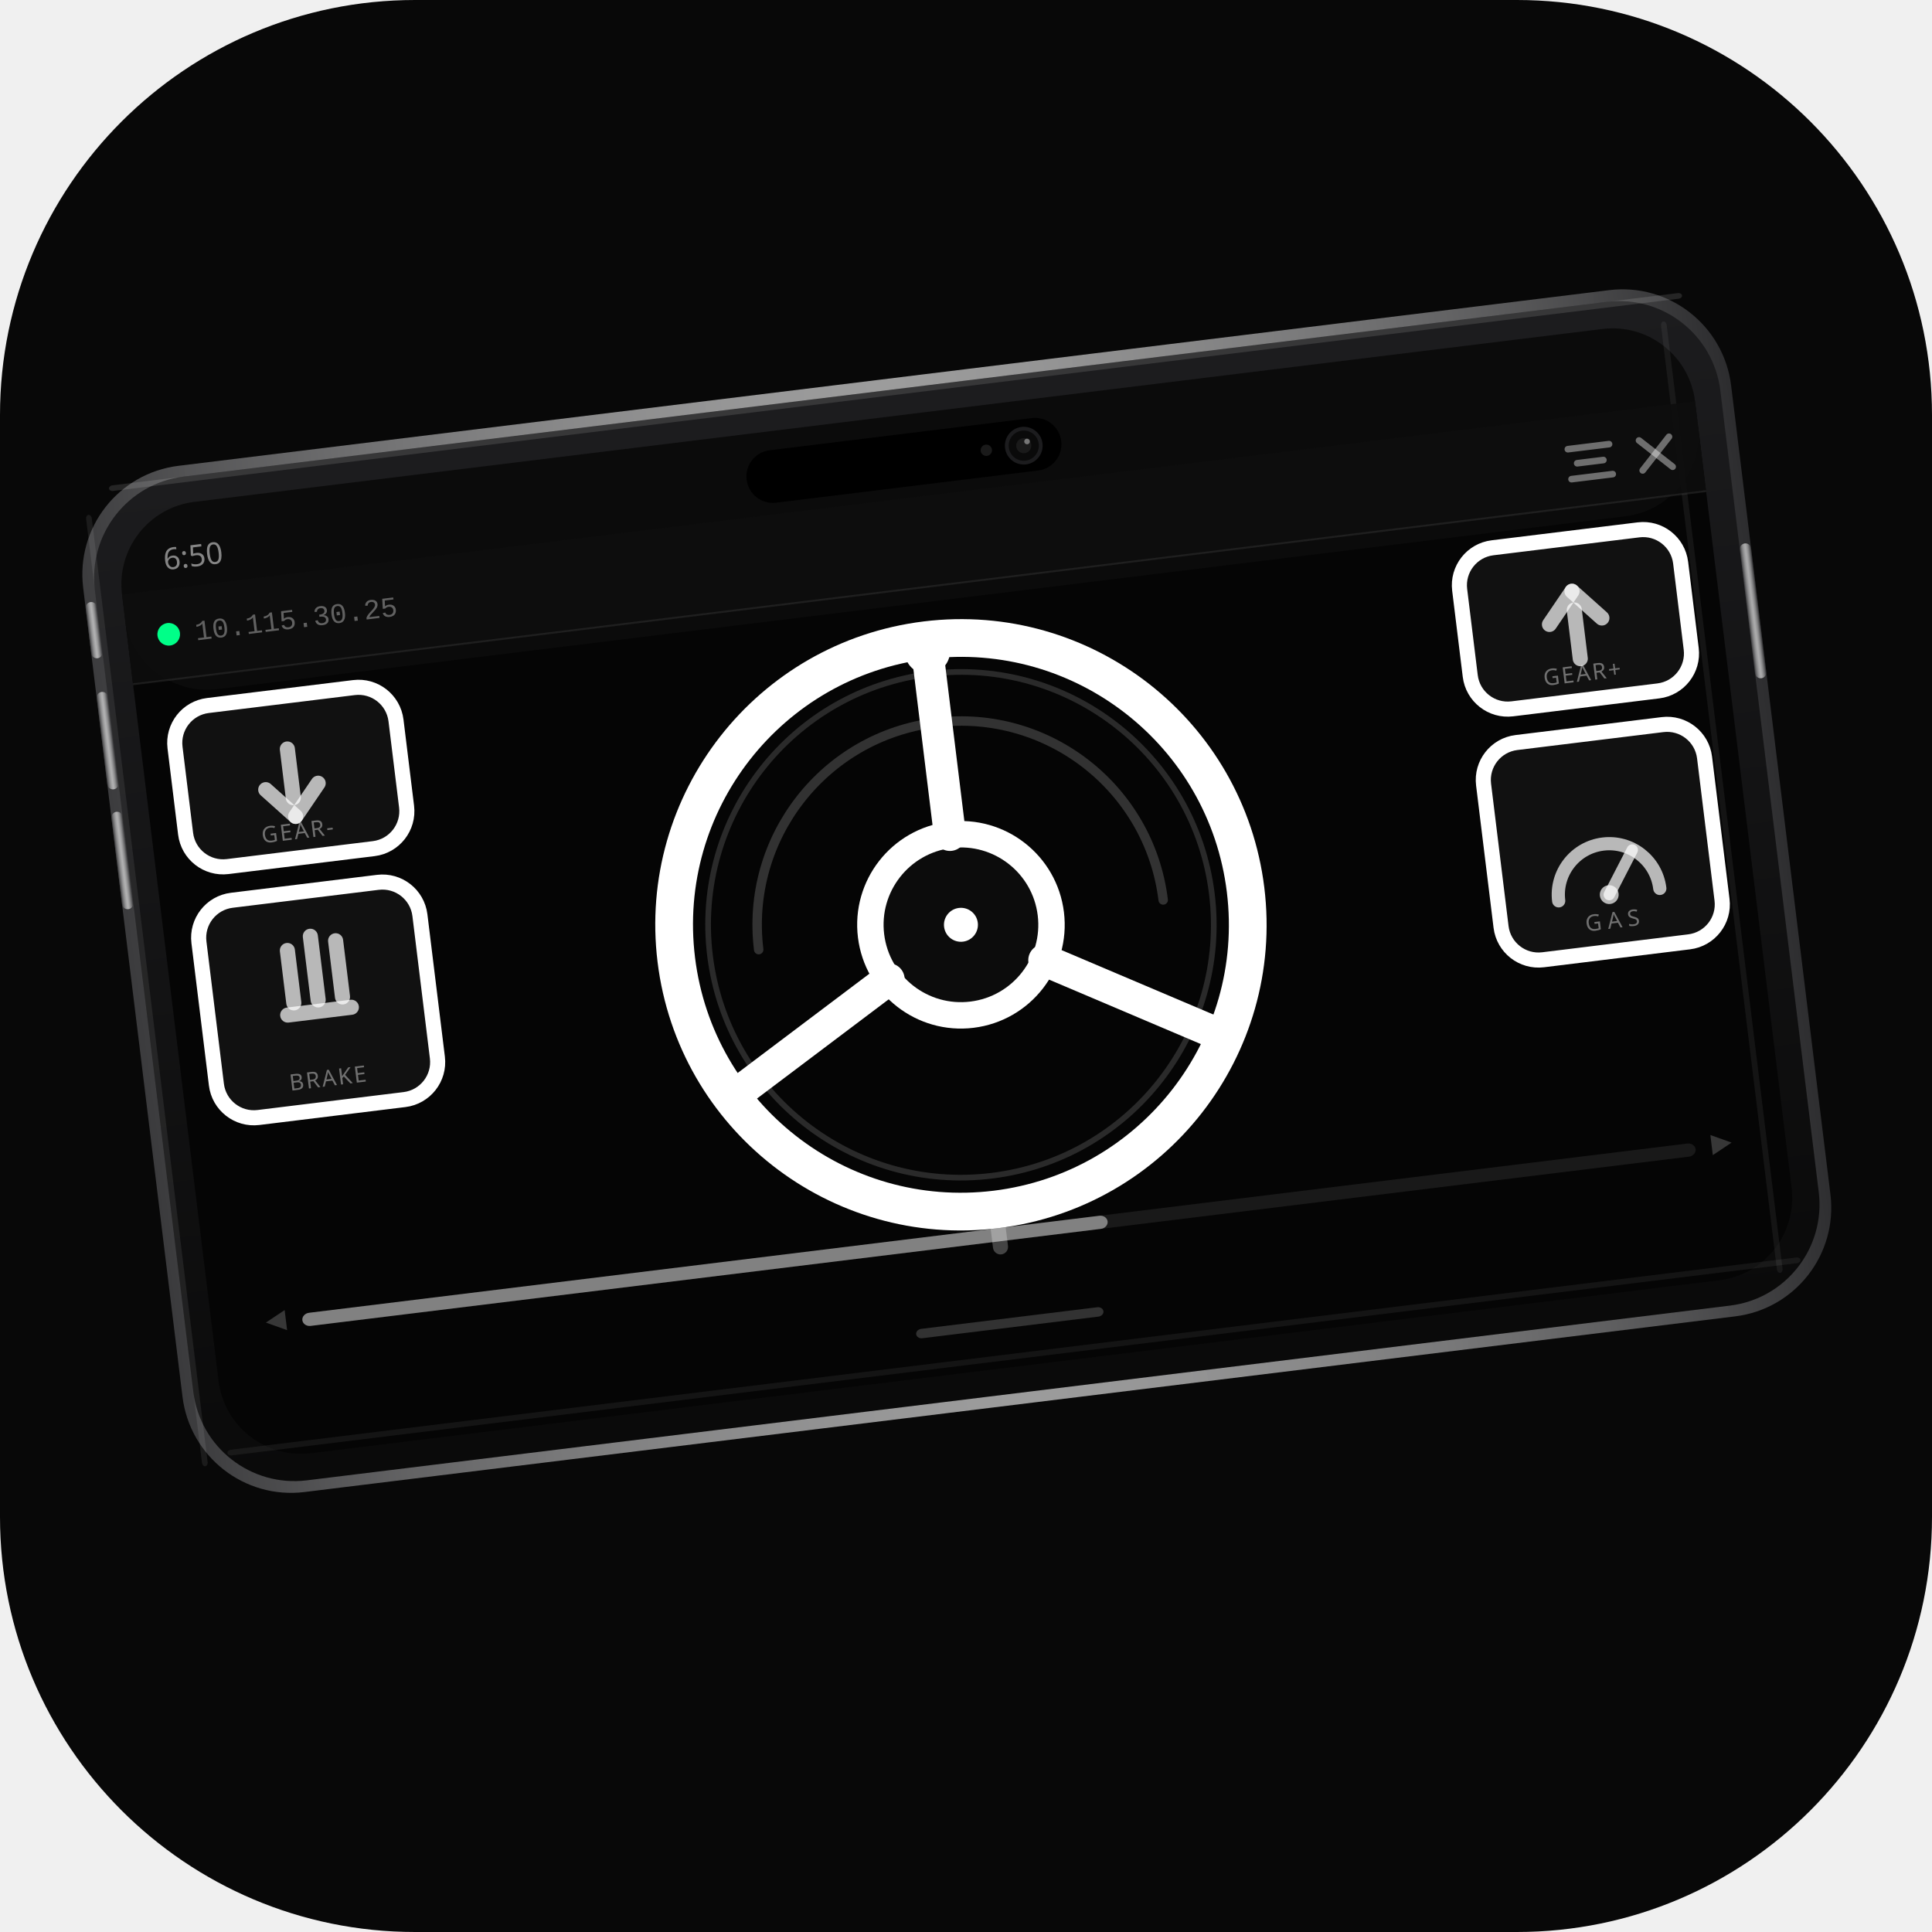
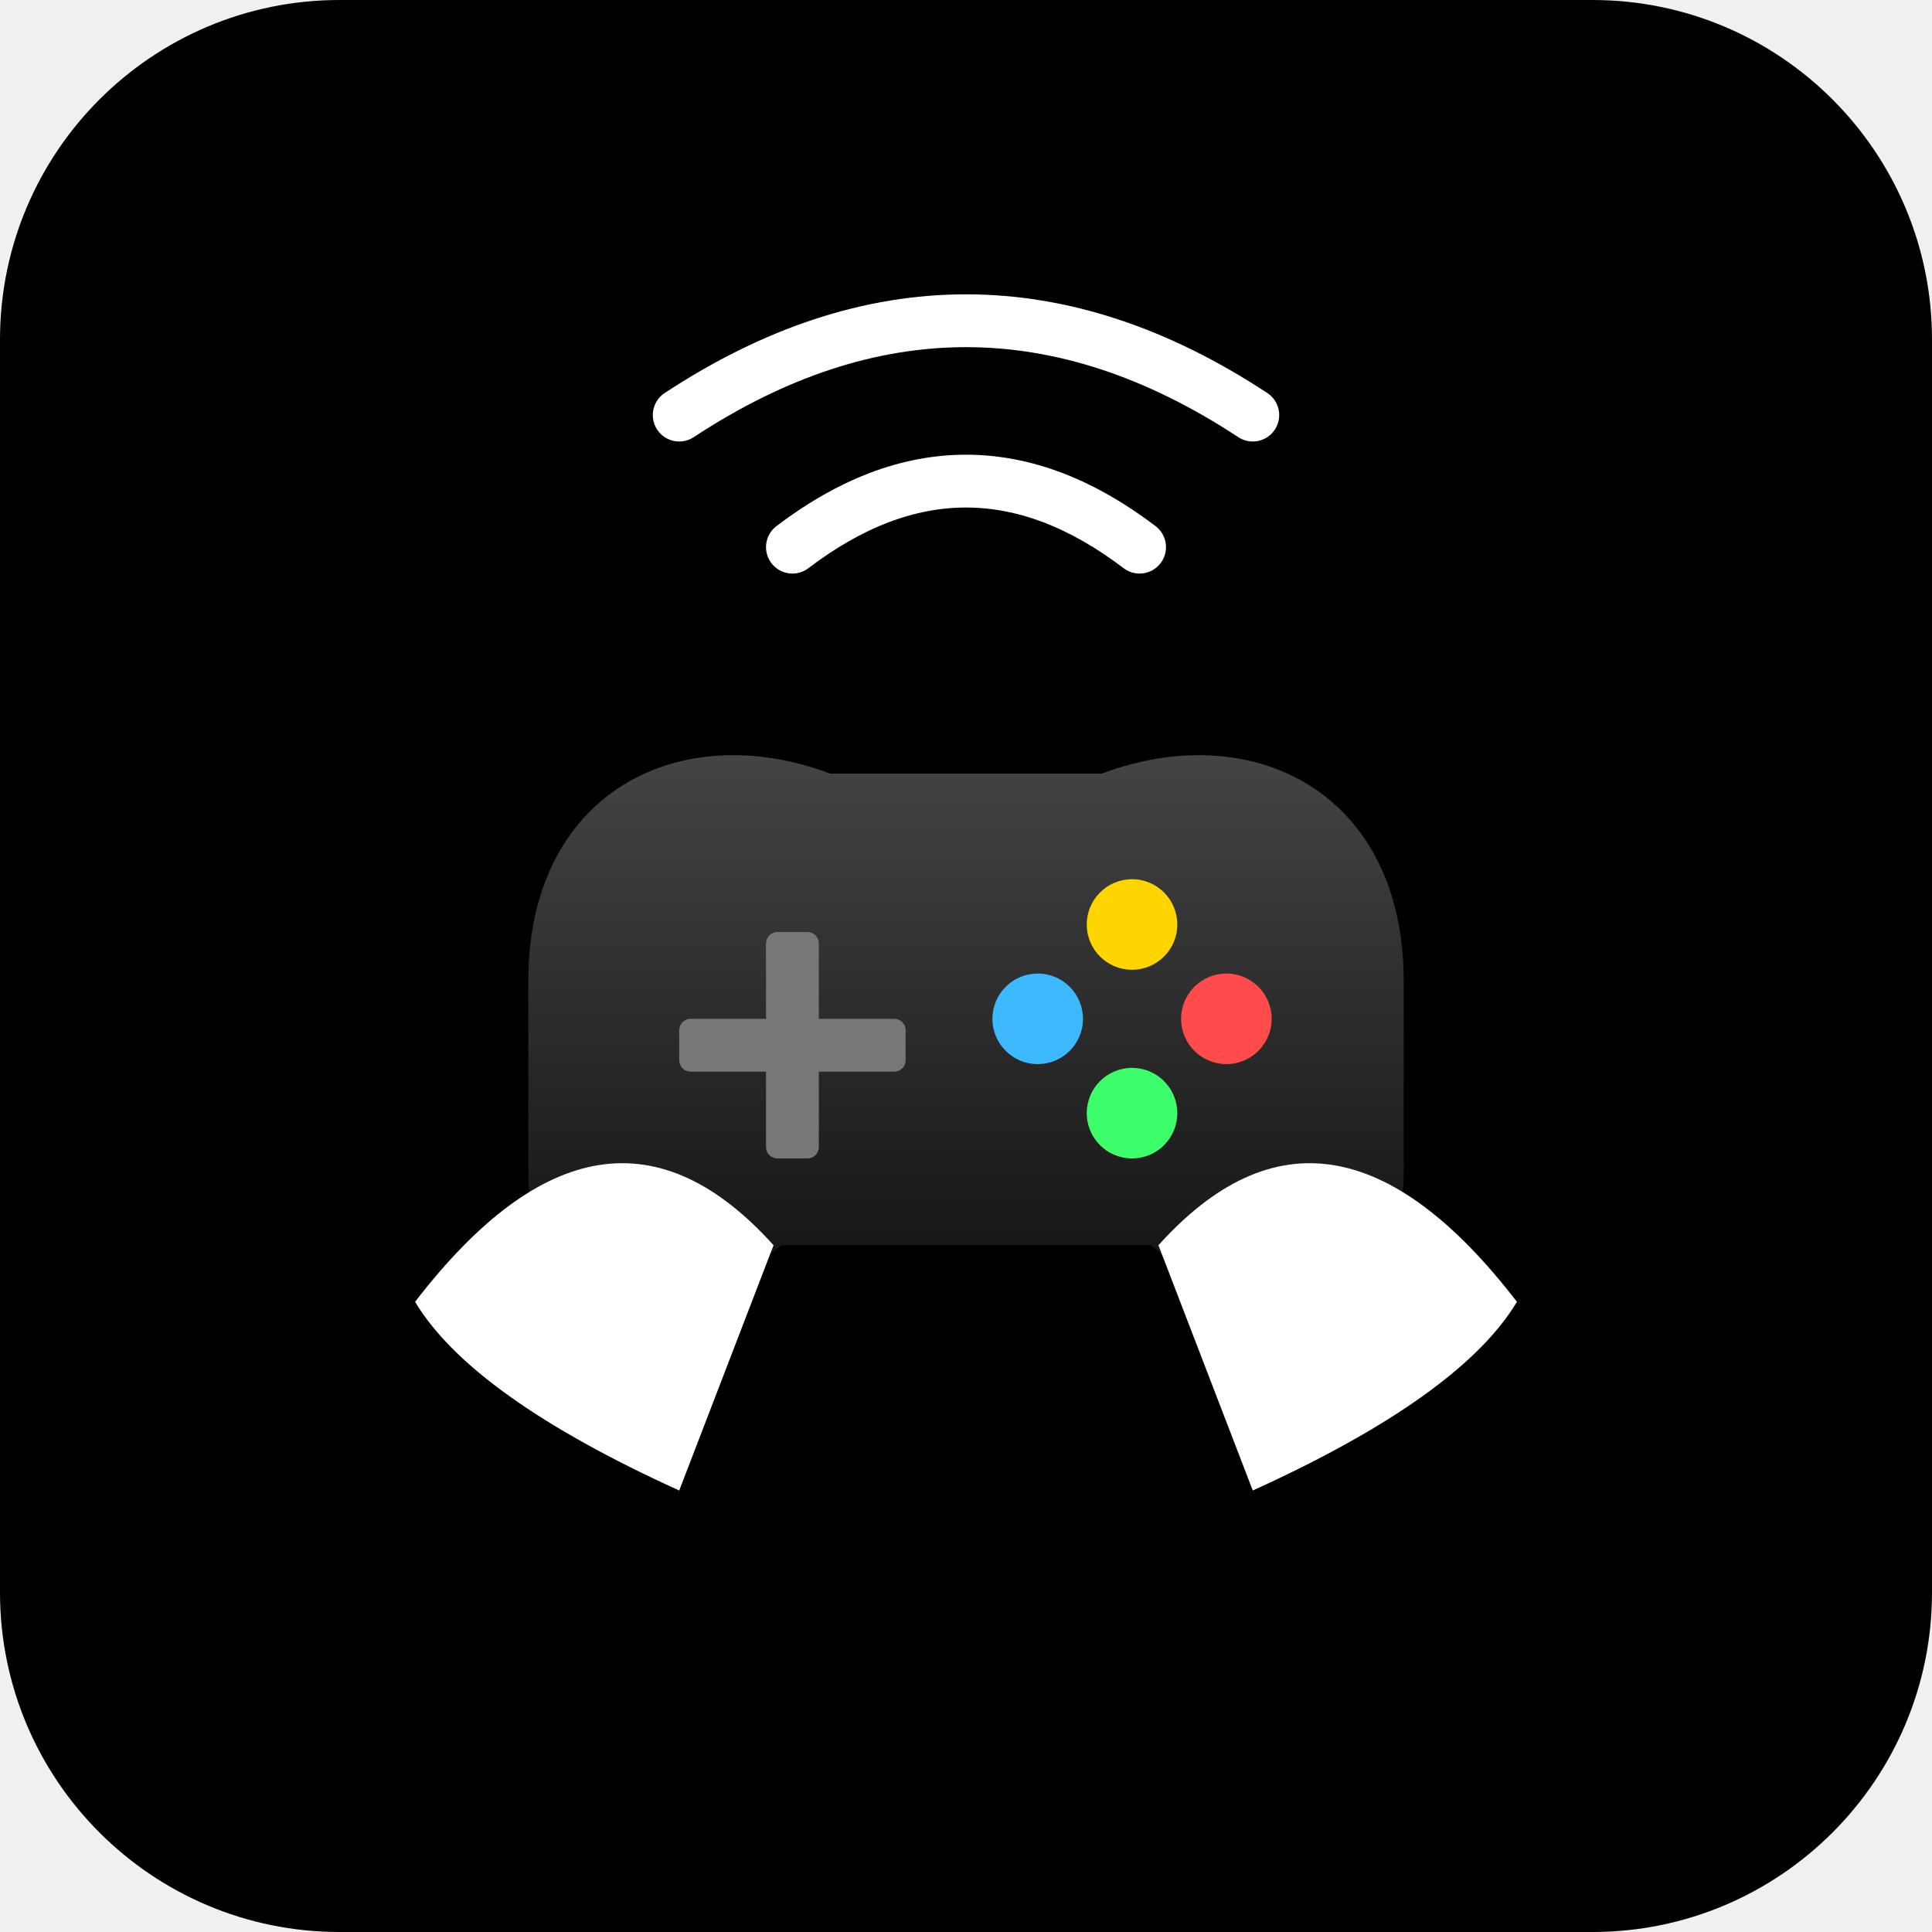
- <svg xmlns="http://www.w3.org/2000/svg" viewBox="0 0 1024 1024">
+ <svg xmlns="http://www.w3.org/2000/svg" viewBox="0 0 512 512">
  <defs>
-     <clipPath id="cl">
-       <rect width="1024" height="1024" rx="220" />
-     </clipPath>
-     <linearGradient id="phonegrad" x1="0%" y1="0%" x2="0%" y2="100%">
-       <stop offset="0%" stop-color="#1C1C1E" />
-       <stop offset="100%" stop-color="#0A0A0A" />
-     </linearGradient>
-     <linearGradient id="sidegrad" x1="0%" y1="0%" x2="100%" y2="0%">
-       <stop offset="0%" stop-color="#3A3A3C" />
-       <stop offset="50%" stop-color="#FFFFFF" stop-opacity="0.6" />
-       <stop offset="100%" stop-color="#2C2C2E" />
+     <linearGradient id="pad" x1="0" y1="0" x2="0" y2="1">
+       <stop offset="0%" stop-color="#444" />
+       <stop offset="100%" stop-color="#111" />
    </linearGradient>
  </defs>
-   <g clip-path="url(#cl)">
-     <rect width="1024" height="1024" fill="#080808" />
-     <g transform="rotate(-7 512 512)">
-       <rect x="72" y="198" width="880" height="548" rx="58" fill="url(#sidegrad)" />
-       <rect x="78" y="204" width="868" height="536" rx="54" fill="url(#phonegrad)" />
-       <rect x="92" y="218" width="840" height="508" rx="44" fill="#050505" />
-       <rect x="92" y="218" width="840" height="100" rx="44" fill="#FFFFFF" opacity="0.025" />
-       <rect x="428" y="228" width="168" height="28" rx="14" fill="#000000" />
-       <circle cx="576" cy="242" r="9" fill="#0A0A0A" stroke="#1C1C1E" stroke-width="2" />
-       <circle cx="576" cy="242" r="4" fill="#1A1A1A" />
-       <circle cx="578" cy="240" r="1.5" fill="#FFFFFF" opacity="0.4" />
-       <circle cx="556" cy="242" r="3" fill="#1A1A1A" />
-       <rect x="92" y="204" width="840" height="3" rx="2" fill="#FFFFFF" opacity="0.12" />
-       <rect x="78" y="218" width="3" height="508" rx="2" fill="#FFFFFF" opacity="0.08" />
-       <rect x="919" y="218" width="3" height="508" rx="2" fill="#FFFFFF" opacity="0.06" />
-       <rect x="92" y="719" width="840" height="3" rx="2" fill="#FFFFFF" opacity="0.06" />
-       <rect x="72" y="312" width="6" height="52" rx="3" fill="url(#sidegrad)" />
-       <rect x="72" y="376" width="6" height="52" rx="3" fill="url(#sidegrad)" />
-       <rect x="72" y="264" width="6" height="30" rx="3" fill="url(#sidegrad)" />
-       <rect x="946" y="340" width="6" height="72" rx="3" fill="url(#sidegrad)" />
-       <rect x="462" y="700" width="100" height="5" rx="3" fill="#FFFFFF" opacity="0.18" />
-       <text x="116" y="252" font-family="Arial Black" font-size="16" fill="#FFFFFF" opacity="0.5">6:50</text>
-       <rect x="92" y="262" width="840" height="48" fill="#0D0D0D" opacity="0.9" />
-       <line x1="92" y1="310" x2="932" y2="310" stroke="#FFFFFF" stroke-width="1" opacity="0.08" />
-       <circle cx="114" cy="286" r="6" fill="#00FF88" />
-       <text x="128" y="291" font-family="Courier New" font-size="15" fill="#FFFFFF" opacity="0.35">10.115.30.25</text>
-       <line x1="862" y1="279" x2="884" y2="279" stroke="#FFFFFF" stroke-width="3.5" stroke-linecap="round" opacity="0.4" />
-       <line x1="866" y1="287" x2="880" y2="287" stroke="#FFFFFF" stroke-width="3.5" stroke-linecap="round" opacity="0.4" />
-       <line x1="862" y1="295" x2="884" y2="295" stroke="#FFFFFF" stroke-width="3.5" stroke-linecap="round" opacity="0.4" />
-       <line x1="900" y1="279" x2="916" y2="295" stroke="#FFFFFF" stroke-width="3.5" stroke-linecap="round" opacity="0.4" />
-       <line x1="900" y1="295" x2="916" y2="279" stroke="#FFFFFF" stroke-width="3.5" stroke-linecap="round" opacity="0.4" />
-       <circle cx="512" cy="490" r="152" fill="none" stroke="#FFFFFF" stroke-width="20" />
-       <circle cx="512" cy="490" r="134" fill="none" stroke="#FFFFFF" stroke-width="3" opacity="0.15" />
-       <circle cx="512" cy="490" r="48" fill="#0C0C0C" />
-       <circle cx="512" cy="490" r="48" fill="none" stroke="#FFFFFF" stroke-width="14" />
-       <circle cx="512" cy="490" r="9" fill="#FFFFFF" />
-       <line x1="512" y1="442" x2="512" y2="344" stroke="#FFFFFF" stroke-width="17" stroke-linecap="round" />
-       <line x1="512" y1="442" x2="512" y2="344" stroke="#FFFFFF" stroke-width="17" stroke-linecap="round" transform="rotate(120 512 490)" />
-       <line x1="512" y1="442" x2="512" y2="344" stroke="#FFFFFF" stroke-width="17" stroke-linecap="round" transform="rotate(240 512 490)" />
-       <circle cx="512" cy="344" r="12" fill="#FFFFFF" />
-       <path d="M 404,490 A 108,108 0 0,1 620,490" fill="none" stroke="#FFFFFF" stroke-width="5" opacity="0.18" stroke-linecap="round" />
-       <rect x="140" y="652" width="744" height="7" rx="4" fill="#FFFFFF" opacity="0.08" />
-       <rect x="140" y="652" width="430" height="7" rx="4" fill="#FFFFFF" opacity="0.45" />
-       <rect x="508" y="645" width="8" height="21" rx="4" fill="#FFFFFF" opacity="0.25" />
-       <text x="126" y="658" font-family="Arial" font-size="14" fill="#FFFFFF" opacity="0.2" text-anchor="middle">◀</text>
-       <text x="898" y="658" font-family="Arial" font-size="14" fill="#FFFFFF" opacity="0.2" text-anchor="middle">▶</text>
-       <rect x="110" y="326" width="118" height="86" rx="20" fill="#111111" stroke="#FFFFFF" stroke-width="8" />
-       <line x1="169" y1="354" x2="169" y2="380" stroke="#FFFFFF" stroke-width="8" stroke-linecap="round" opacity="0.7" />
-       <line x1="155" y1="374" x2="169" y2="390" stroke="#FFFFFF" stroke-width="8" stroke-linecap="round" opacity="0.7" />
-       <line x1="183" y1="374" x2="169" y2="390" stroke="#FFFFFF" stroke-width="8" stroke-linecap="round" opacity="0.7" />
-       <text x="169" y="402" font-family="Arial Black" font-size="12" fill="#FFFFFF" text-anchor="middle" opacity="0.4" letter-spacing="1">GEAR-</text>
-       <rect x="110" y="430" width="118" height="116" rx="20" fill="#111111" stroke="#FFFFFF" stroke-width="8" />
-       <rect x="152" y="456" width="8" height="36" rx="4" fill="#FFFFFF" opacity="0.7" />
-       <rect x="165" y="450" width="8" height="42" rx="4" fill="#FFFFFF" opacity="0.7" />
-       <rect x="178" y="454" width="8" height="38" rx="4" fill="#FFFFFF" opacity="0.7" />
-       <rect x="148" y="490" width="42" height="8" rx="4" fill="#FFFFFF" opacity="0.7" />
-       <text x="169" y="534" font-family="Arial Black" font-size="12" fill="#FFFFFF" text-anchor="middle" opacity="0.4" letter-spacing="1">BRAKE</text>
-       <rect x="796" y="326" width="118" height="86" rx="20" fill="#111111" stroke="#FFFFFF" stroke-width="8" />
-       <line x1="855" y1="390" x2="855" y2="364" stroke="#FFFFFF" stroke-width="8" stroke-linecap="round" opacity="0.7" />
-       <line x1="841" y1="370" x2="855" y2="354" stroke="#FFFFFF" stroke-width="8" stroke-linecap="round" opacity="0.7" />
-       <line x1="869" y1="370" x2="855" y2="354" stroke="#FFFFFF" stroke-width="8" stroke-linecap="round" opacity="0.7" />
-       <text x="855" y="402" font-family="Arial Black" font-size="12" fill="#FFFFFF" text-anchor="middle" opacity="0.4" letter-spacing="1">GEAR+</text>
-       <rect x="796" y="430" width="118" height="116" rx="20" fill="#111111" stroke="#FFFFFF" stroke-width="8" />
-       <path d="M 828,516 A 27,27 0 0,1 882,516" fill="none" stroke="#FFFFFF" stroke-width="7" stroke-linecap="round" opacity="0.7" />
-       <line x1="855" y1="516" x2="870" y2="494" stroke="#FFFFFF" stroke-width="6" stroke-linecap="round" opacity="0.7" />
-       <circle cx="855" cy="516" r="5" fill="#FFFFFF" opacity="0.7" />
-       <text x="855" y="534" font-family="Arial Black" font-size="12" fill="#FFFFFF" text-anchor="middle" opacity="0.4" letter-spacing="3">GAS</text>
-     </g>
-   </g>
+   <rect width="512" height="512" rx="90" fill="#000" />
+   <path d="M180 110 Q256 60 332 110" stroke="#fff" stroke-width="14" fill="none" stroke-linecap="round" />
+   <path d="M210 145 Q256 110 302 145" stroke="#fff" stroke-width="14" fill="none" stroke-linecap="round" />
+   <path d="M140 260  C140 210 180 190 220 205 L292 205 C332 190 372 210 372 260 L372 310 C372 350 340 360 305 330 L207 330 C172 360 140 350 140 310 Z" fill="url(#pad)" />
+   <rect x="180" y="270" width="60" height="14" rx="3" fill="#777" />
+   <rect x="203" y="247" width="14" height="60" rx="3" fill="#777" />
+   <circle cx="300" cy="245" r="12" fill="#ffd500" />
+   <circle cx="325" cy="270" r="12" fill="#ff4b4b" />
+   <circle cx="300" cy="295" r="12" fill="#3cff6b" />
+   <circle cx="275" cy="270" r="12" fill="#3db9ff" />
+   <path d="M110 345 Q160 280 205 330 L180 395 Q125 370 110 345" fill="#fff" />
+   <path d="M402 345 Q352 280 307 330 L332 395 Q387 370 402 345" fill="#fff" />
</svg>
